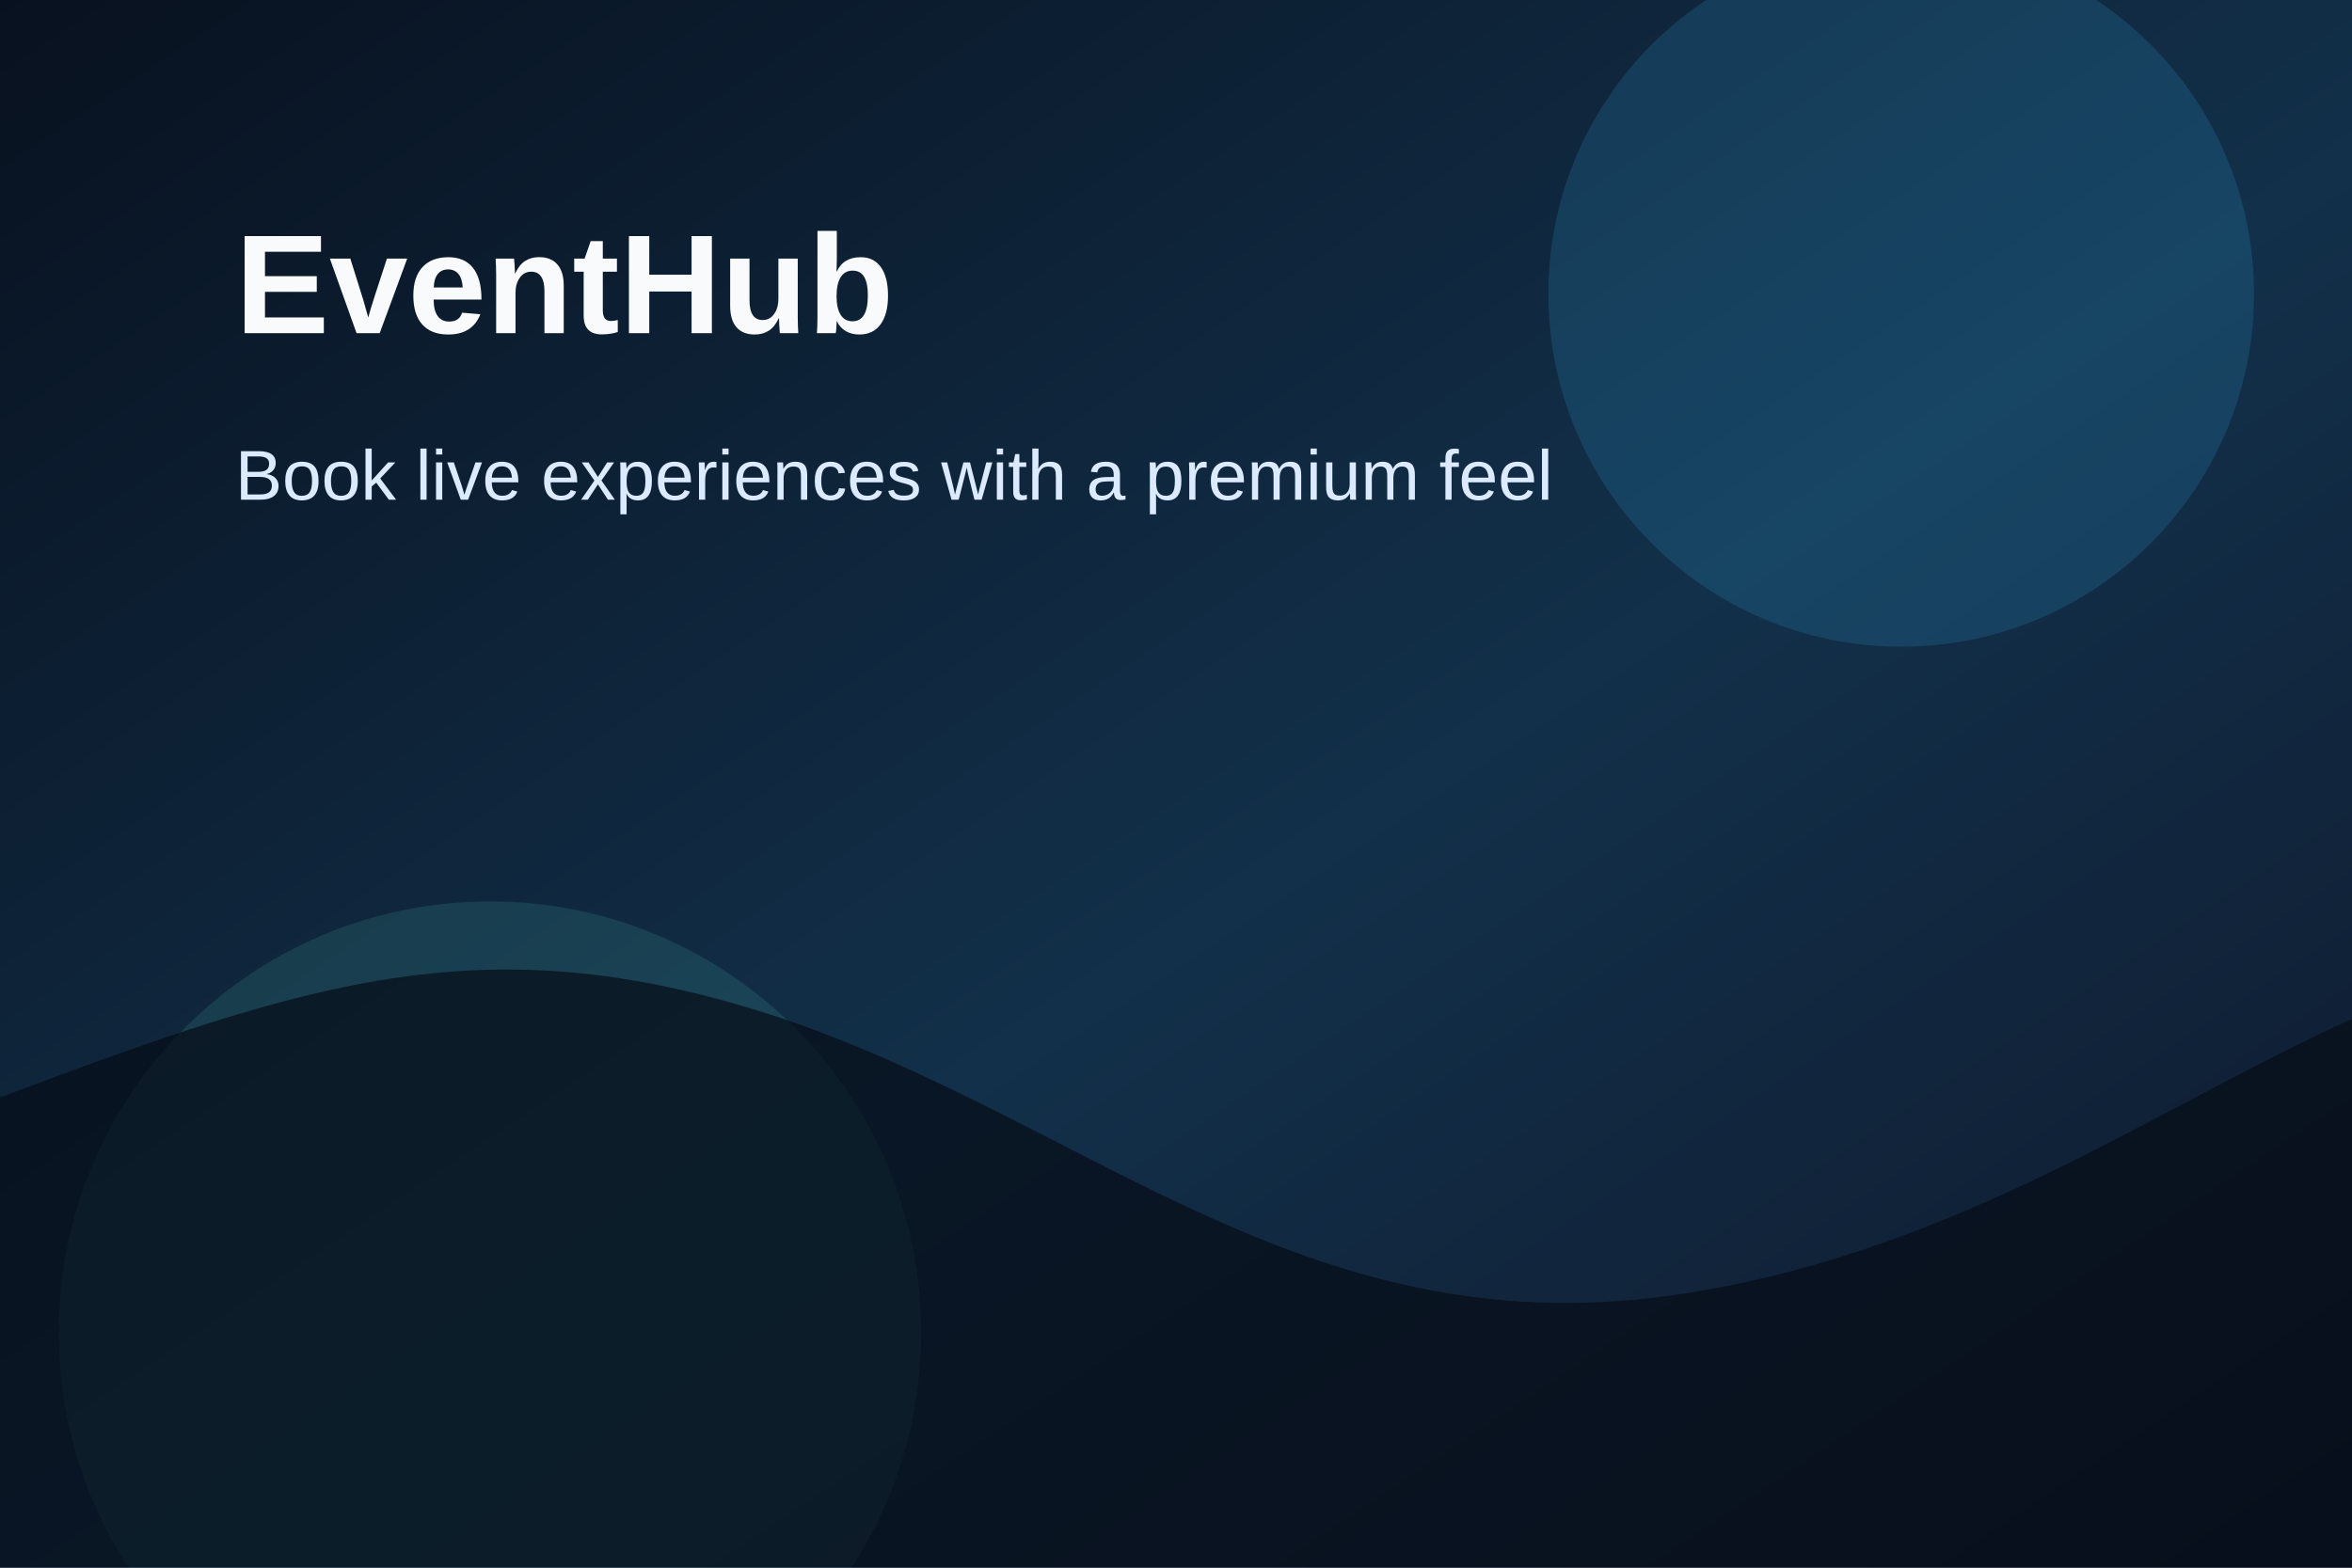
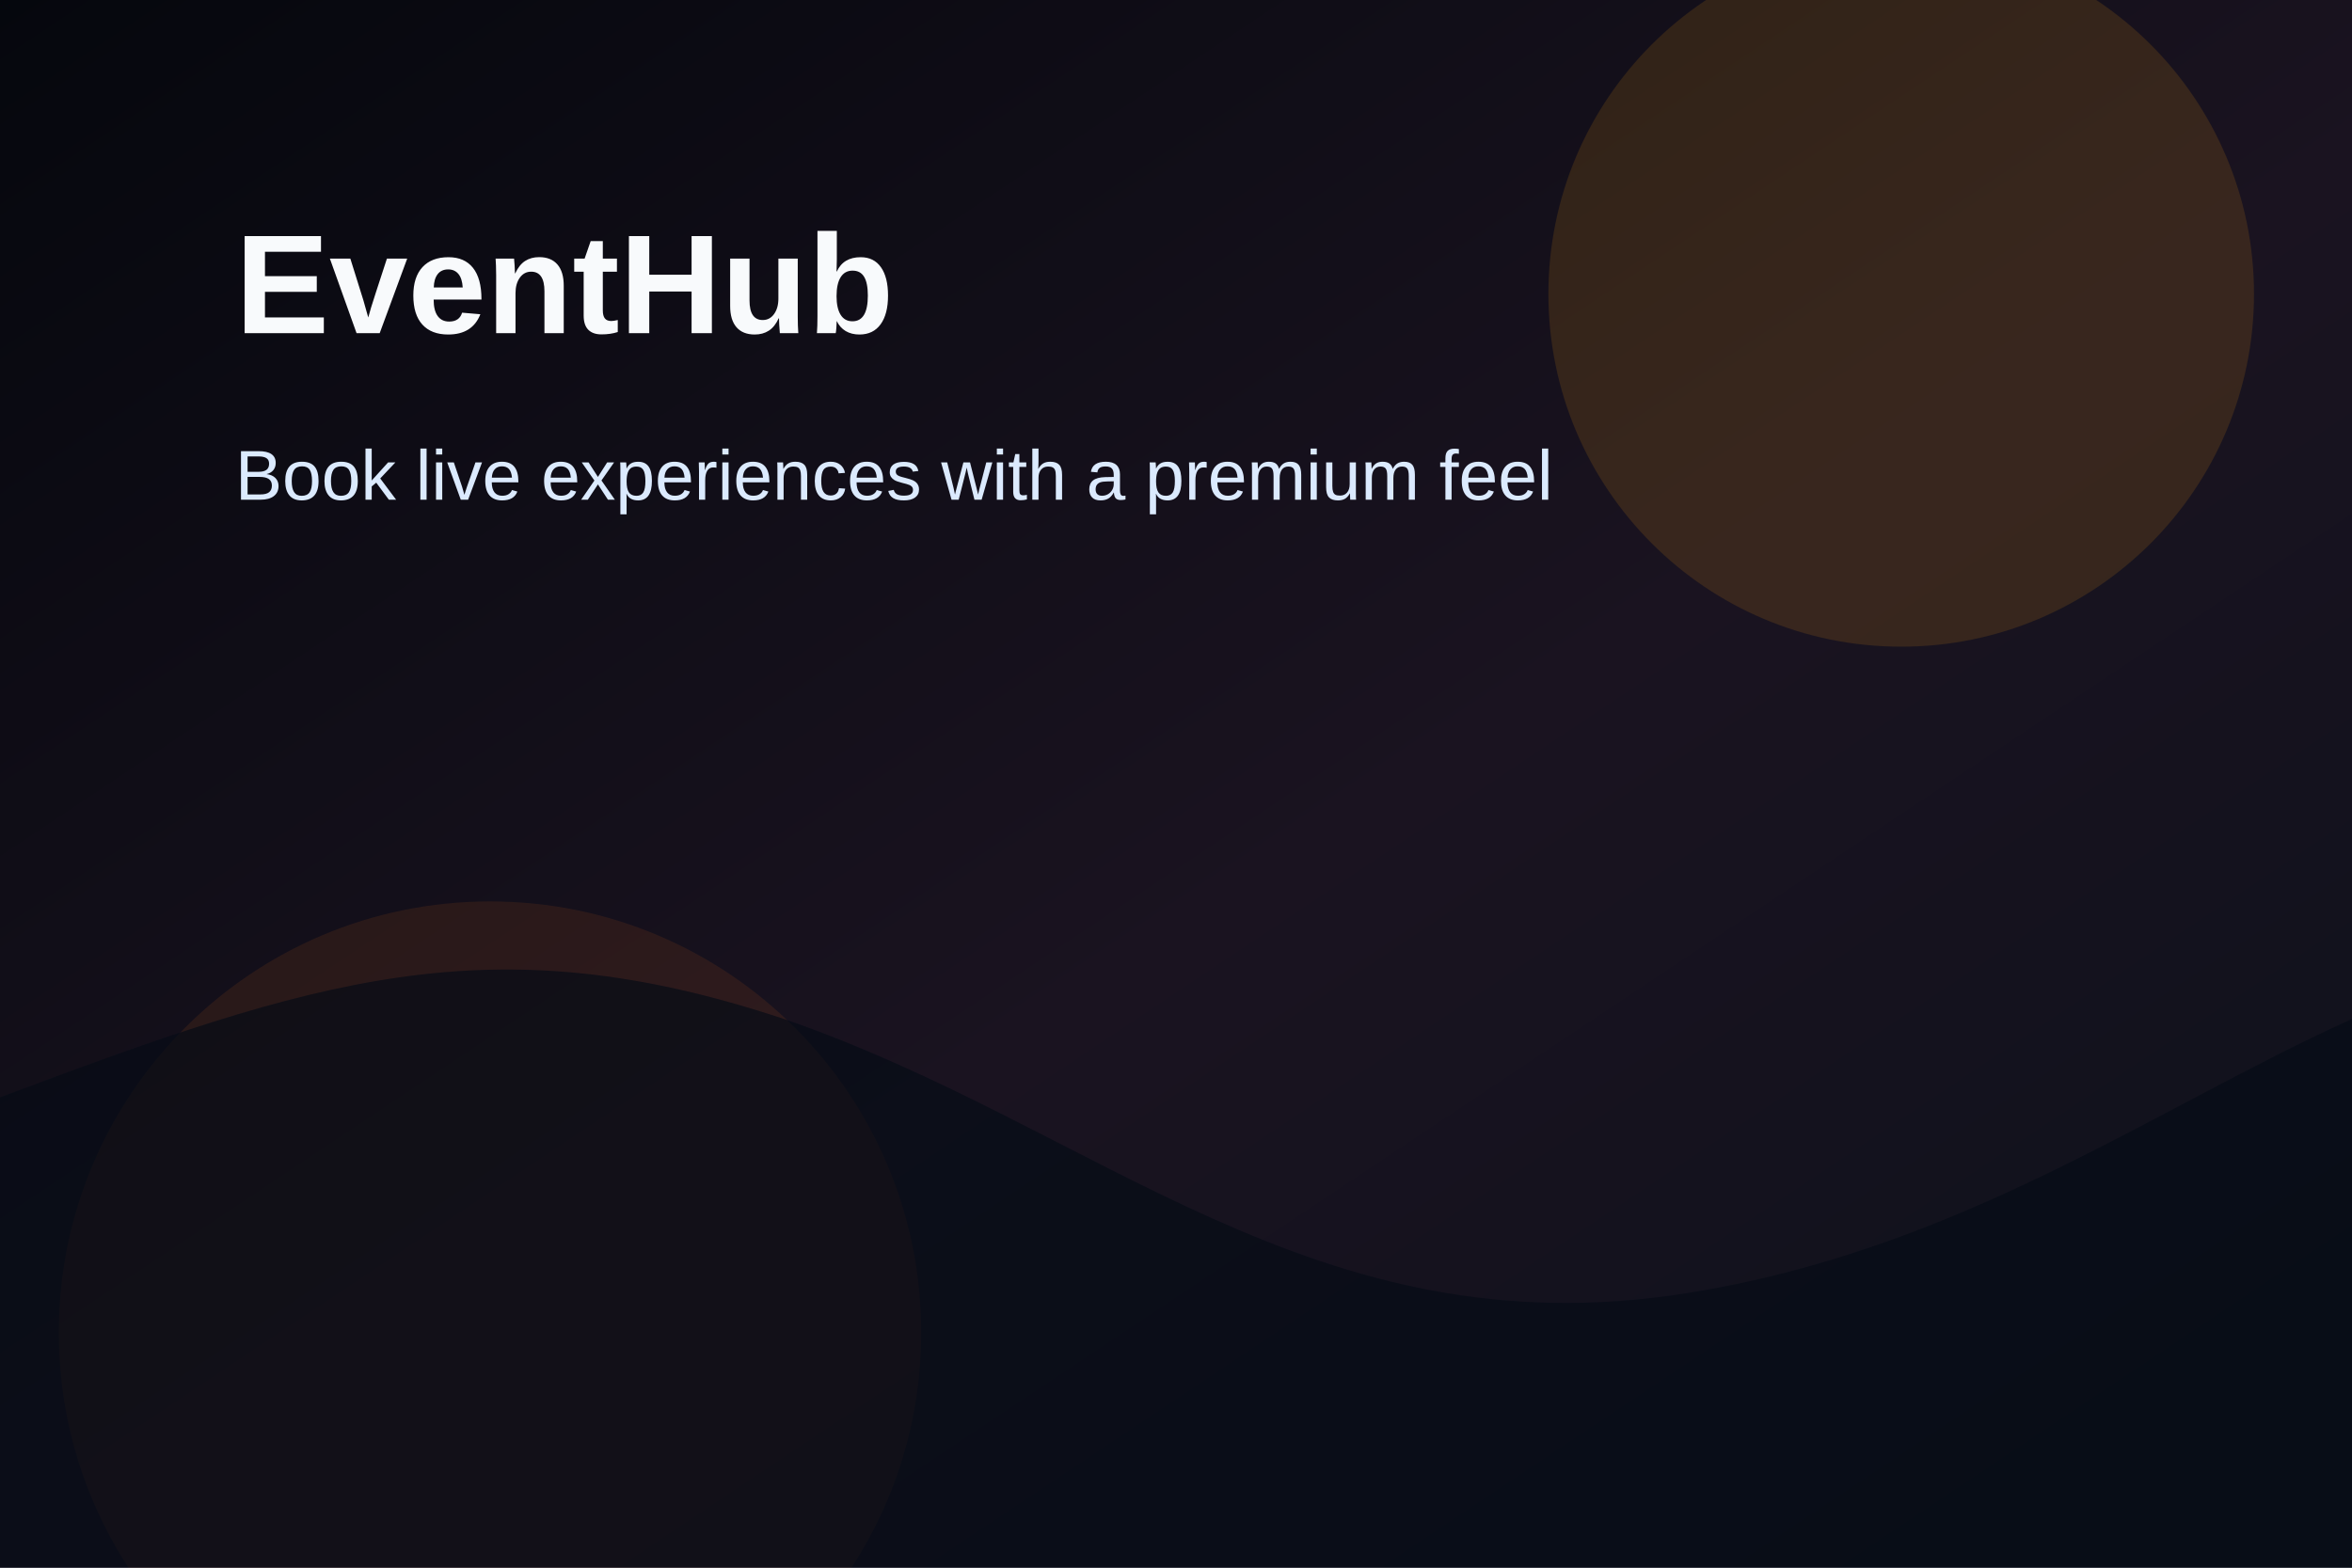
<svg xmlns="http://www.w3.org/2000/svg" viewBox="0 0 1200 800" role="img" aria-labelledby="title desc">
  <defs>
    <linearGradient id="bg" x1="0" y1="0" x2="1" y2="1">
-       <stop offset="0%" stop-color="#08111f" />
-       <stop offset="55%" stop-color="#12304a" />
-       <stop offset="100%" stop-color="#0f172a" />
+       <stop offset="0%" stop-color="#05070d" />
+       <stop offset="55%" stop-color="#1a1320" />
+       <stop offset="100%" stop-color="#0c111b" />
    </linearGradient>
    <linearGradient id="accent" x1="0" y1="0" x2="1" y2="1">
-       <stop offset="0%" stop-color="#38bdf8" />
-       <stop offset="100%" stop-color="#5eead4" />
+       <stop offset="0%" stop-color="#f59e0b" />
+       <stop offset="100%" stop-color="#f97316" />
    </linearGradient>
  </defs>
  <rect width="1200" height="800" fill="url(#bg)" />
-   <circle cx="970" cy="150" r="180" fill="#38bdf8" opacity="0.15" />
-   <circle cx="250" cy="680" r="220" fill="#5eead4" opacity="0.12" />
+   <circle cx="970" cy="150" r="180" fill="#f59e0b" opacity="0.14" />
+   <circle cx="250" cy="680" r="220" fill="#f97316" opacity="0.1" />
  <path d="M0 560C160 500 250 470 400 520C560 575 670 690 860 660C1000 638 1100 565 1200 520V800H0Z" fill="#050b16" opacity="0.7" />
  <g fill="none" stroke="url(#accent)" stroke-width="3" opacity="0.7">
    <path d="M120 180h220" />
    <path d="M120 210h150" />
    <path d="M850 245h120" />
    <path d="M850 275h180" />
  </g>
  <text x="120" y="170" fill="#f8fafc" font-family="Arial, Helvetica, sans-serif" font-size="72" font-weight="700">EventHub</text>
  <text x="120" y="255" fill="#dbeafe" font-family="Arial, Helvetica, sans-serif" font-size="36" font-weight="400">Book live experiences with a premium feel</text>
</svg>
